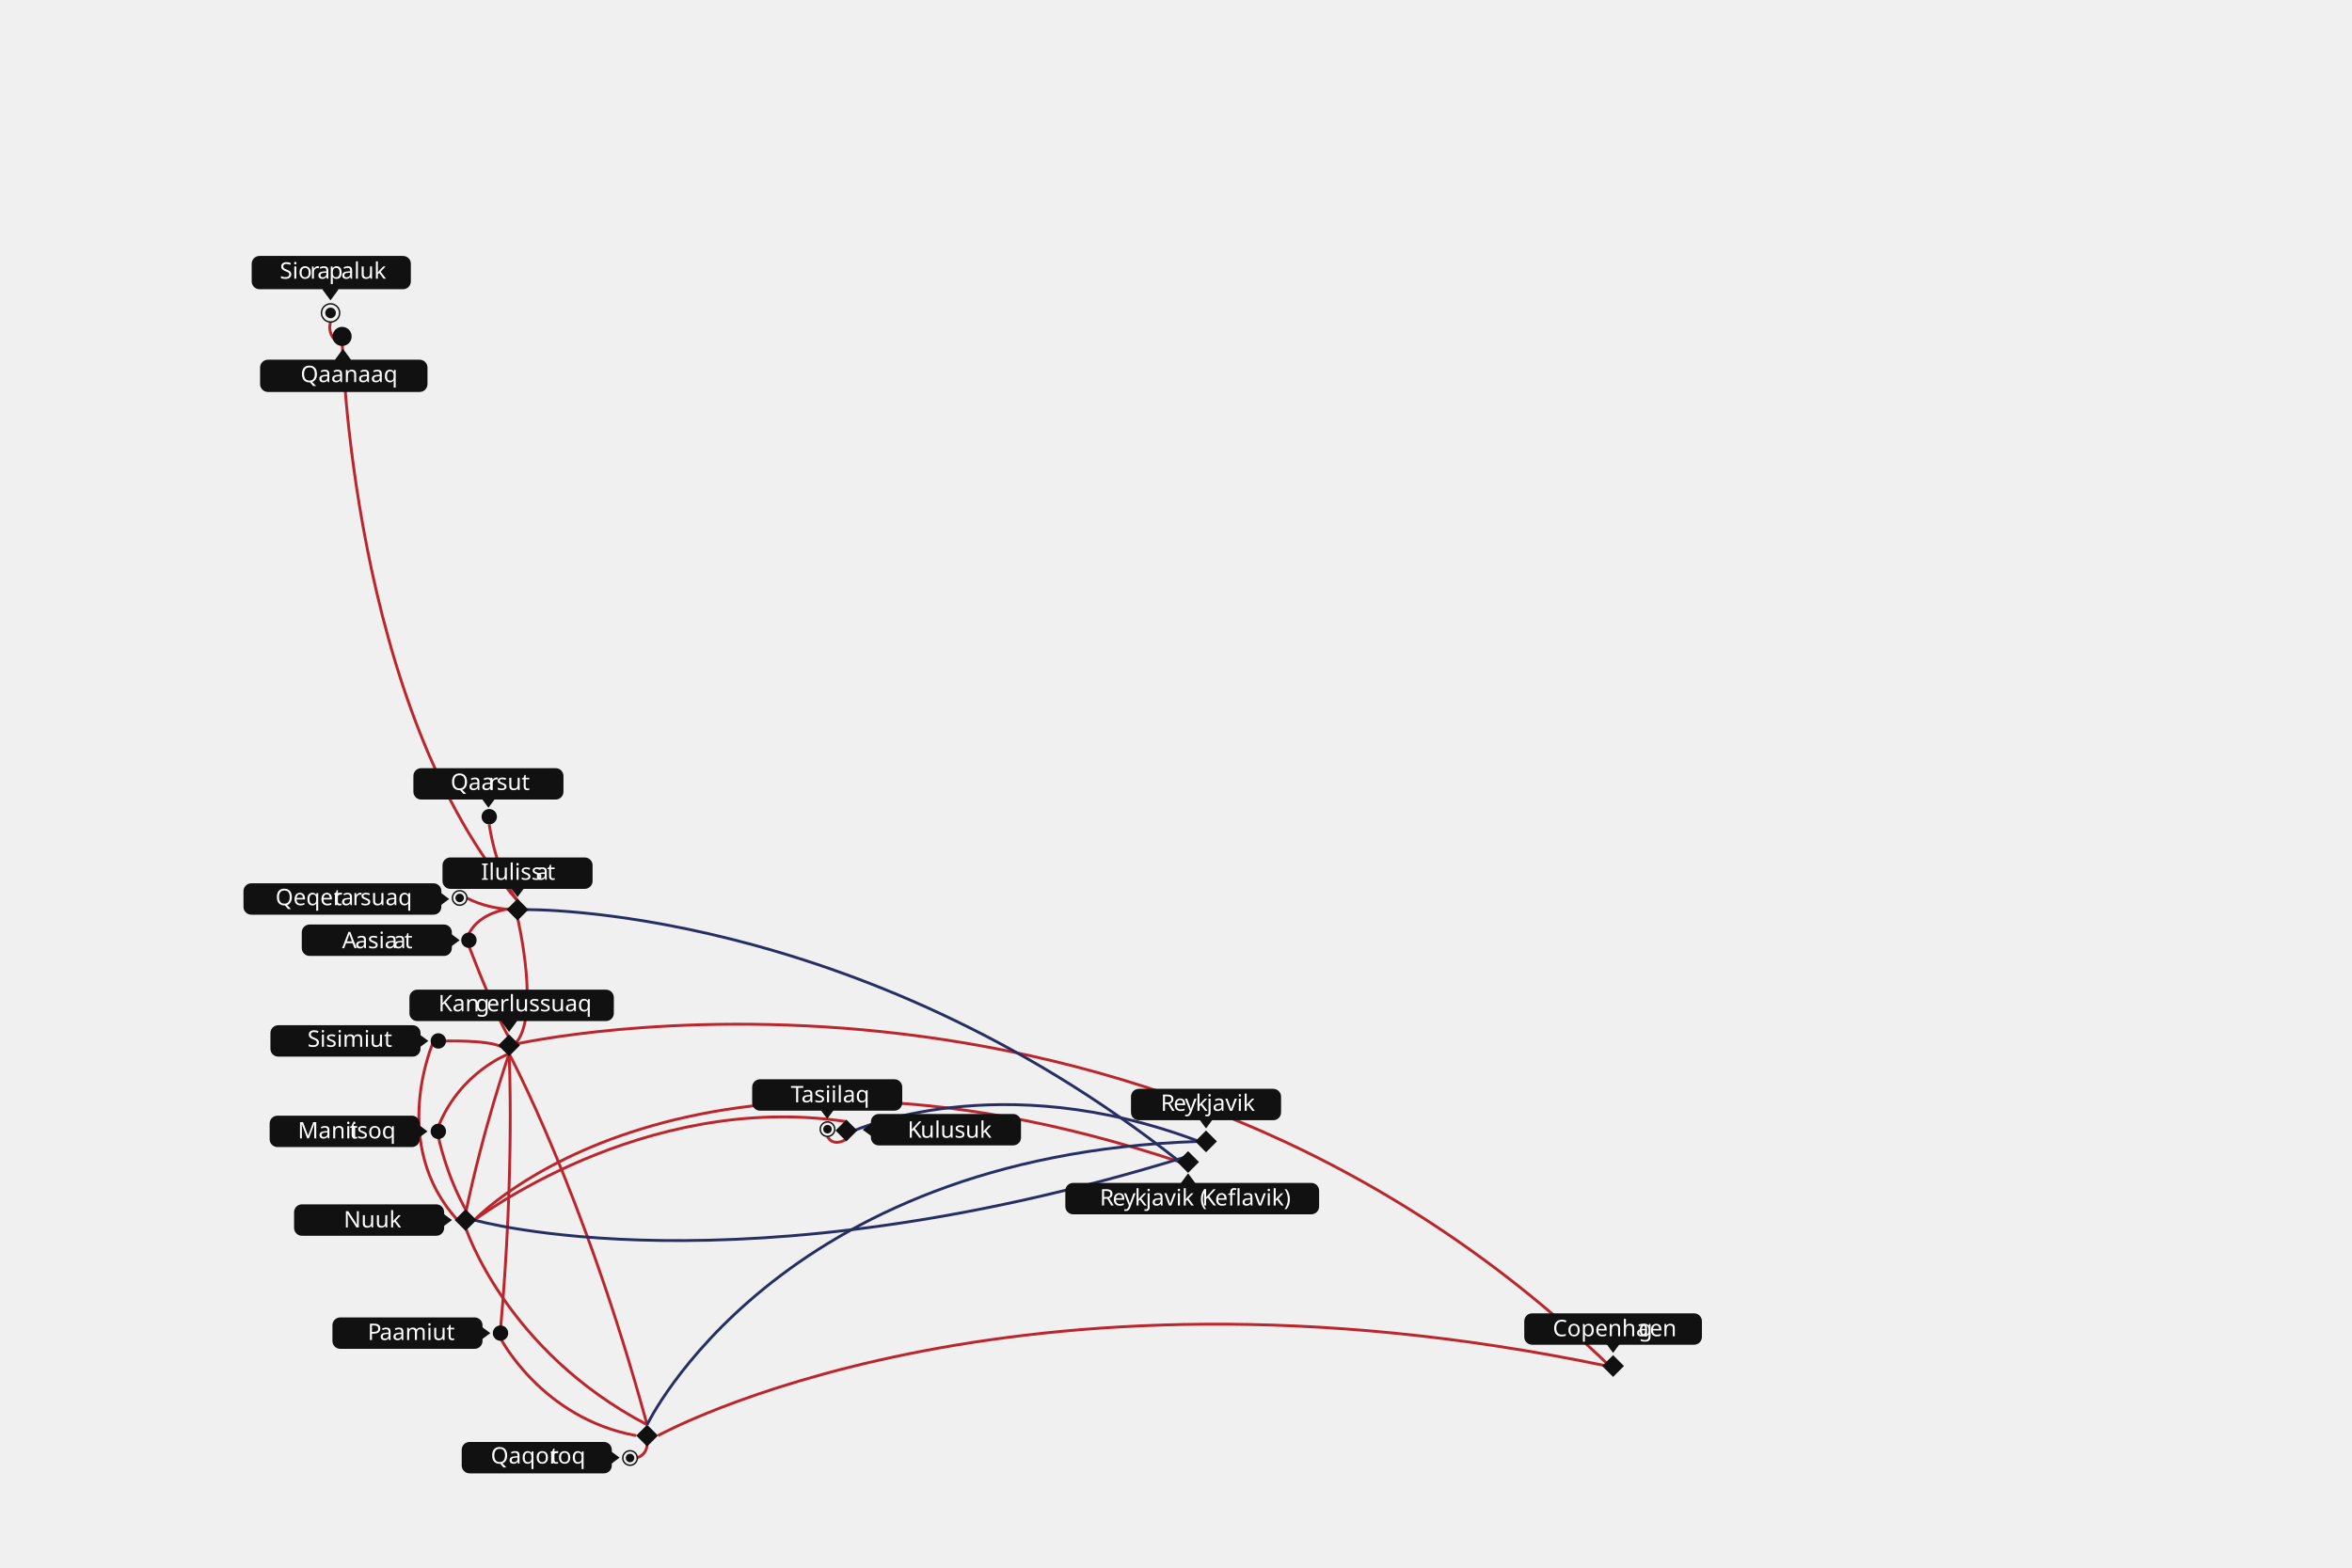
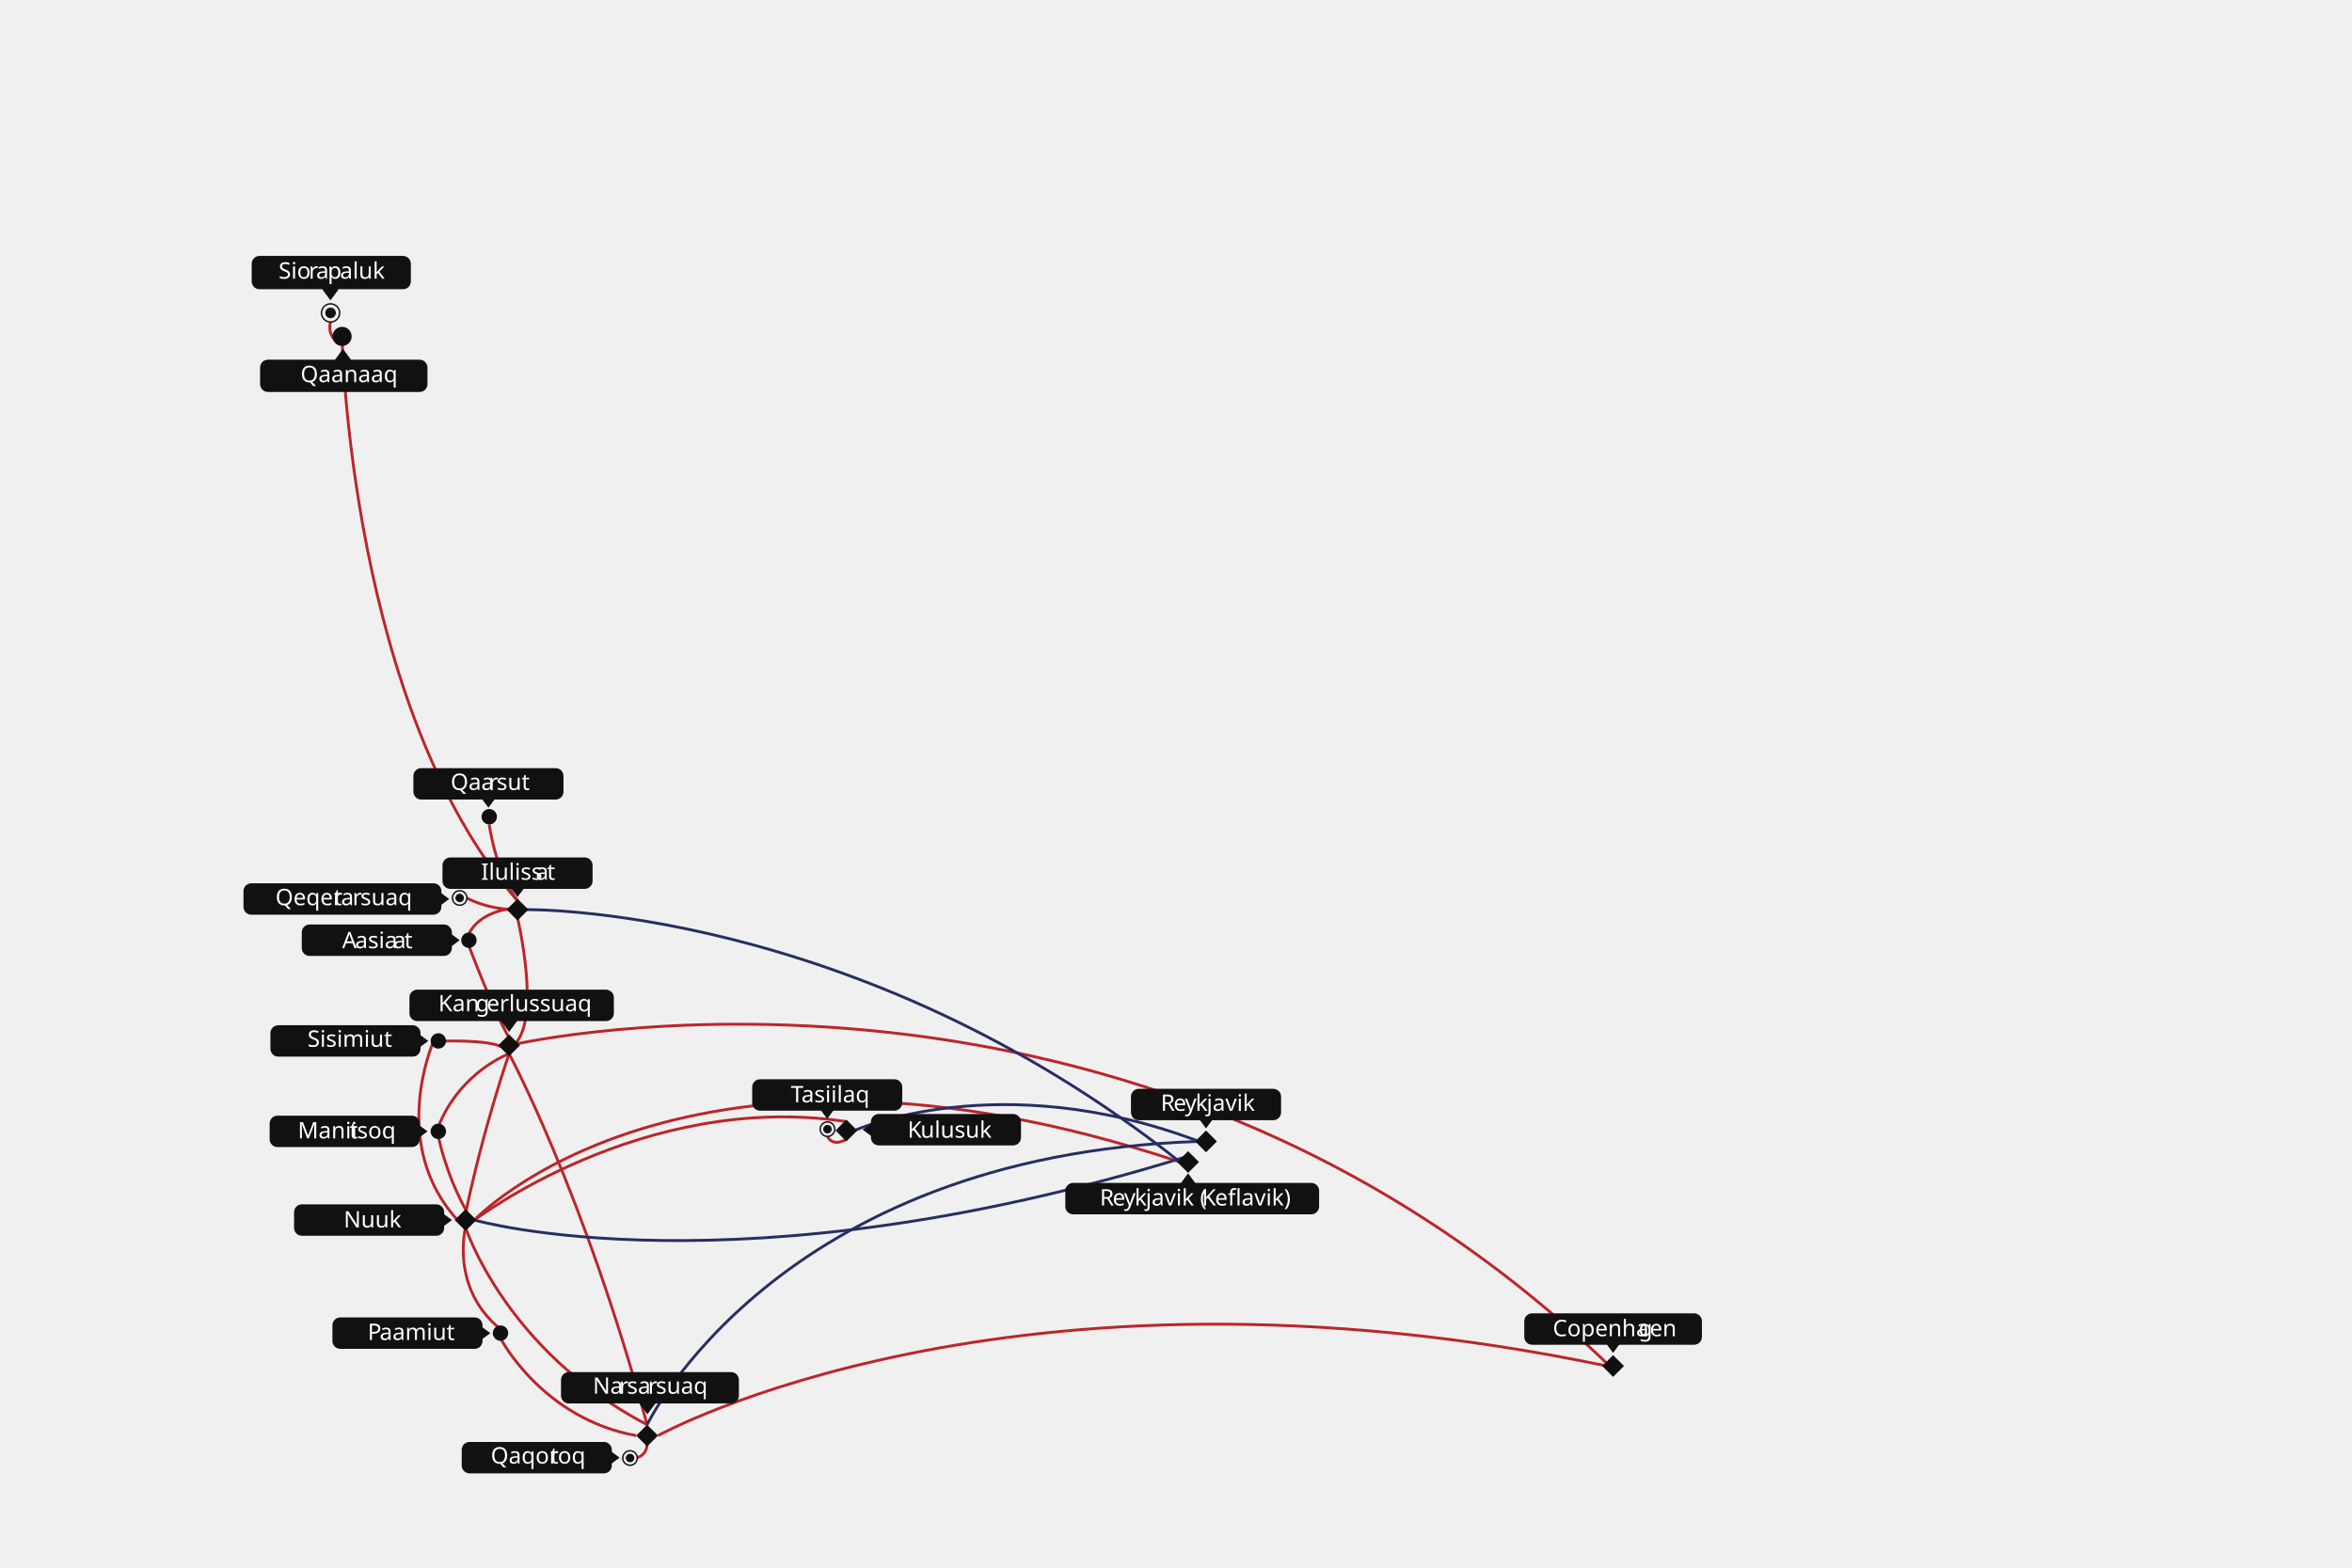
<svg xmlns="http://www.w3.org/2000/svg" id="Layer_1" data-name="Layer 1" viewBox="0 0 3300 2200">
  <g id="routes">
-     <path id="copenhagen-narsarsuaq" d="M923.2,2014.67s491.22-272.8,1330.5-97.87" fill="none" stroke="#bc252b" stroke-miterlimit="10" stroke-width="4" />
-     <path id="copenhagen-kangerlussuaq" d="M722.17,1465.49s866.28-197.16,1536,451.31" fill="none" stroke="#bc252b" stroke-miterlimit="10" stroke-width="4" />
-     <path id="aasiaat-ilulissat" d="M715,1275.27s-42,4.39-57,35" fill="none" stroke="#bc252b" stroke-miterlimit="10" stroke-width="4" />
-     <path id="ilulissat-kangerlussuaq" d="M726.13,1288s33.24,140.27-4,177.54" fill="none" stroke="#bc252b" stroke-miterlimit="10" stroke-width="4" />
-     <path id="aasiaat-kangerlussuaq" d="M657.91,1327.41s35.08,93.19,56.36,128.74" fill="none" stroke="#bc252b" stroke-miterlimit="10" stroke-width="4" />
-     <path id="sisimiut-kangerlussuaq" d="M622.26,1461s62.17-2.07,81.2,8" fill="none" stroke="#bc252b" stroke-miterlimit="10" stroke-width="4" />
-     <path id="maniitsoq-kangerlussuaq" d="M714.27,1478.76S645.93,1503.58,615,1581" fill="none" stroke="#bc252b" stroke-miterlimit="10" stroke-width="4" />
-     <path id="nuuk-kangerlussuaq" d="M714.27,1478.76S678,1583.28,653.21,1703.09" fill="none" stroke="#bc252b" stroke-miterlimit="10" stroke-width="4" />
-     <path id="narsarsuaq-kangerlussuaq" d="M714.27,1478.76s104,192.49,193.66,520.63" fill="none" stroke="#bc252b" stroke-miterlimit="10" stroke-width="4" />
-     <path id="nuuk-kulusuk" d="M663.16,1714s237.61-183.3,524.37-140" fill="none" stroke="#bc252b" stroke-miterlimit="10" stroke-width="4" />
-     <path id="kulusuk-tasiilaq" d="M1161,1594.82s5.94,15.19,25.73,4.44" fill="none" stroke="#bc252b" stroke-miterlimit="10" stroke-width="4" />
-     <path id="nuuk-maniitsoq" d="M615,1594.77s10.43,53.71,40,105.66" fill="none" stroke="#bc252b" stroke-miterlimit="10" stroke-width="4" />
-     <path id="nuuk-narsarsuaq" d="M653.21,1722.54s55.5,172.58,254.72,276.85" fill="none" stroke="#bc252b" stroke-miterlimit="10" stroke-width="4" />
-     <path id="narsarsuaq-qaqortoq" d="M894.15,2045.57a19.56,19.56,0,0,0,13.78-19.37" fill="none" stroke="#bc252b" stroke-miterlimit="10" stroke-width="4" />
-     <path id="keflavik-nuuk" d="M665.58,1712.16s293.46-313.55,990.11-81.43" fill="none" stroke="#bc252b" stroke-miterlimit="10" stroke-width="4" />
-     <path id="reykjavik-kulusuk" d="M1198.92,1586.52s202.48-91.27,483.32,15.28" fill="none" stroke="#272e64" stroke-miterlimit="10" stroke-width="4" />
-     <path id="sisimiut-nuuk" d="M607.63,1463.07S544.94,1605.89,642,1712.16" fill="none" stroke="#bc252b" stroke-miterlimit="10" stroke-width="4" />
-     <path id="ilulissat-qaarsut" d="M686.43,1156.92s8.38,65.91,40.17,107.85" fill="none" stroke="#bc252b" stroke-miterlimit="10" stroke-width="4" />
-     <path id="ilulissat-qeqertarsuaq" d="M655.14,1260.13s22.25,13.77,62.48,16.4" fill="none" stroke="#bc252b" stroke-miterlimit="10" stroke-width="4" />
-     <path id="siorapaluk-qaanaaq" d="M471.37,478.46a25.19,25.19,0,0,1-7.57-26.57" fill="none" stroke="#bc252b" stroke-miterlimit="10" stroke-width="4" />
-     <path id="nuuk-paamiut" d="M714.27,1477.38s8.16,161.11-12,387.93" fill="none" stroke="#bc252b" stroke-miterlimit="10" stroke-width="4" />
-     <path id="narsarsuaq-paamiut" d="M702.79,1879S761,1990.82,892.65,2014.67" fill="none" stroke="#bc252b" stroke-miterlimit="10" stroke-width="4" />
-     <path id="keflavik-nuuk-2" data-name="keflavik-nuuk" d="M737.12,1276.53s461.8-8.2,918.57,354.2" fill="none" stroke="#272e64" stroke-miterlimit="10" stroke-width="4" />
-     <path id="narsarsuaq-reykjavik" d="M907.93,1999.39s180.67-378.22,774.31-397.59" fill="none" stroke="#272e64" stroke-miterlimit="10" stroke-width="4" />
-     <path id="nuuk-keflavik" d="M665.58,1712.16S1033.65,1818,1662.15,1624" fill="none" stroke="#272e64" stroke-miterlimit="10" stroke-width="4" />
-     <path id="ilulissat-qaanaaq" d="M480,475.83s11.31,518.7,246.62,788.94" fill="none" stroke="#bc252b" stroke-miterlimit="10" stroke-width="4" />
+     <path class="route" id="copenhagen-narsarsuaq" d="M923.2,2014.67s491.22-272.8,1330.5-97.87" fill="none" stroke="#bc252b" stroke-miterlimit="10" stroke-width="4" />
+     <path class="route" id="copenhagen-kangerlussuaq" d="M722.17,1465.49s866.28-197.16,1536,451.31" fill="none" stroke="#bc252b" stroke-miterlimit="10" stroke-width="4" />
+     <path class="route" id="aasiaat-ilulissat" d="M715,1275.27s-42,4.39-57,35" fill="none" stroke="#bc252b" stroke-miterlimit="10" stroke-width="4" />
+     <path class="route" id="ilulissat-kangerlussuaq" d="M726.13,1288s33.24,140.27-4,177.54" fill="none" stroke="#bc252b" stroke-miterlimit="10" stroke-width="4" />
+     <path class="route" id="aasiaat-kangerlussuaq" d="M657.91,1327.41s35.08,93.19,56.36,128.74" fill="none" stroke="#bc252b" stroke-miterlimit="10" stroke-width="4" />
+     <path class="route" id="sisimiut-kangerlussuaq" d="M622.26,1461s62.17-2.07,81.2,8" fill="none" stroke="#bc252b" stroke-miterlimit="10" stroke-width="4" />
+     <path class="route" id="maniitsoq-kangerlussuaq" d="M714.27,1478.76S645.93,1503.58,615,1581" fill="none" stroke="#bc252b" stroke-miterlimit="10" stroke-width="4" />
+     <path class="route" id="nuuk-kangerlussuaq" d="M714.27,1478.76S678,1583.28,653.21,1703.09" fill="none" stroke="#bc252b" stroke-miterlimit="10" stroke-width="4" />
+     <path class="route" id="narsarsuaq-kangerlussuaq" d="M714.27,1478.76s104,192.49,193.66,520.63" fill="none" stroke="#bc252b" stroke-miterlimit="10" stroke-width="4" />
+     <path class="route" id="nuuk-kulusuk" d="M663.16,1714s237.61-183.3,524.37-140" fill="none" stroke="#bc252b" stroke-miterlimit="10" stroke-width="4" />
+     <path class="route" id="kulusuk-tasiilaq" d="M1161,1594.82s5.94,15.19,25.73,4.44" fill="none" stroke="#bc252b" stroke-miterlimit="10" stroke-width="4" />
+     <path class="route" id="nuuk-maniitsoq" d="M615,1594.77s10.43,53.71,40,105.66" fill="none" stroke="#bc252b" stroke-miterlimit="10" stroke-width="4" />
+     <path class="route" id="nuuk-narsarsuaq" d="M653.21,1722.54s55.5,172.58,254.72,276.85" fill="none" stroke="#bc252b" stroke-miterlimit="10" stroke-width="4" />
+     <path class="route" id="narsarsuaq-qaqortoq" d="M894.15,2045.57a19.56,19.56,0,0,0,13.78-19.37" fill="none" stroke="#bc252b" stroke-miterlimit="10" stroke-width="4" />
+     <path class="route" id="keflavik-nuuk" d="M665.58,1712.16s293.46-313.55,990.11-81.43" fill="none" stroke="#bc252b" stroke-miterlimit="10" stroke-width="4" />
+     <path class="route" id="reykjavik-kulusuk" d="M1198.92,1586.52s202.48-91.27,483.32,15.28" fill="none" stroke="#272e64" stroke-miterlimit="10" stroke-width="4" />
+     <path class="route" id="sisimiut-nuuk" d="M607.63,1463.07S544.94,1605.89,642,1712.16" fill="none" stroke="#bc252b" stroke-miterlimit="10" stroke-width="4" />
+     <path class="route" id="ilulissat-qaarsut" d="M686.43,1156.92s8.38,65.91,40.17,107.85" fill="none" stroke="#bc252b" stroke-miterlimit="10" stroke-width="4" />
+     <path class="route" id="ilulissat-qeqertarsuaq" d="M655.14,1260.13s22.25,13.77,62.48,16.4" fill="none" stroke="#bc252b" stroke-miterlimit="10" stroke-width="4" />
+     <path class="route" id="siorapaluk-qaanaaq" d="M471.37,478.46a25.19,25.19,0,0,1-7.57-26.57" fill="none" stroke="#bc252b" stroke-miterlimit="10" stroke-width="4" />
+     <path class="route" id="nuuk-paamiut" d="M653.21,1722.54s-22.21,84.92,49,142.77" fill="none" stroke="#bc252b" stroke-miterlimit="10" stroke-width="4" />
+     <path class="route" id="narsarsuaq-paamiut" d="M702.79,1879S761,1990.82,892.65,2014.67" fill="none" stroke="#bc252b" stroke-miterlimit="10" stroke-width="4" />
+     <path class="route" id="keflavik-nuuk-2" data-name="keflavik-nuuk" d="M737.12,1276.53s461.8-8.2,918.57,354.2" fill="none" stroke="#272e64" stroke-miterlimit="10" stroke-width="4" />
+     <path class="route" id="narsarsuaq-reykjavik" d="M907.93,1999.39s180.67-378.22,774.31-397.59" fill="none" stroke="#272e64" stroke-miterlimit="10" stroke-width="4" />
+     <path class="route" id="nuuk-keflavik" d="M665.58,1712.16S1033.65,1818,1662.15,1624" fill="none" stroke="#272e64" stroke-miterlimit="10" stroke-width="4" />
+     <path class="route" id="ilulissat-qaanaaq" d="M480,475.83s11.31,518.7,246.62,788.94" fill="none" stroke="#bc252b" stroke-miterlimit="10" stroke-width="4" />
  </g>
-   <g id="airports">
-     <g id="kulusuk">
-       <rect id="kulusukPin" x="1176.73" y="1575.72" width="21.6" height="21.6" transform="translate(1469.66 -375.03) rotate(45)" fill="#101011" />
-       <g id="kulusukLabel">
-         <polygon points="1225.57 1596.59 1210.34 1585.36 1225.57 1574.12 1240.81 1585.36 1225.57 1596.59" fill="#111112" />
-         <rect x="1221.94" y="1563.32" width="210.58" height="44.07" rx="11.01" fill="#111112" />
-         <text transform="translate(1273.37 1596.59)" font-size="32" fill="#fff" font-family="SourceSansPro-Regular, Source Sans Pro">
-           <tspan letter-spacing="-0.01em">K</tspan>
-           <tspan x="18.08" y="0">ulusuk</tspan>
-         </text>
-       </g>
-     </g>
-     <g id="sisimiut">
-       <rect id="sisimiutPin" x="604.21" y="1449.98" width="21.6" height="21.6" rx="10.8" transform="translate(1213.06 -7.03) rotate(45)" fill="#101011" />
-       <g id="sisimiutLabel">
-         <polygon points="585.75 1472.02 570.51 1460.78 585.75 1449.55 600.98 1460.78 585.75 1472.02" fill="#111112" />
-         <rect x="379.43" y="1438.75" width="210.58" height="44.07" rx="11.01" fill="#111112" />
-         <text transform="translate(431.37 1468.98)" font-size="32" fill="#fff" font-family="SourceSansPro-Regular, Source Sans Pro">Sisimiut</text>
-       </g>
-     </g>
-     <g id="ilulissat">
-       <g id="ilulissatLabel">
-         <polygon points="737.37 1243.64 726.13 1258.88 714.9 1243.64 726.13 1228.41 737.37 1243.64" fill="#111112" />
-         <rect x="620.84" y="1203.31" width="210.58" height="44.07" rx="11.01" fill="#111112" />
-         <text transform="translate(674.94 1234.61)" font-size="32" fill="#fff" font-family="SourceSansPro-Regular, Source Sans Pro">Iluliss<tspan x="76.83" y="0" letter-spacing="-0.01em">a</tspan>
-           <tspan x="92.51" y="0">t</tspan>
-         </text>
-       </g>
-       <rect id="ilulissatPin" x="715.33" y="1265.72" width="21.6" height="21.6" transform="translate(1115.32 -139.57) rotate(45)" fill="#101011" />
-     </g>
-     <g id="keflavik">
-       <g id="keflavikLabel">
-         <polygon points="1655.73 1661.82 1666.96 1646.58 1678.2 1661.82 1666.96 1677.05 1655.73 1661.82" fill="#111112" />
-         <rect x="1494.71" y="1660.02" width="356.1" height="44.07" rx="11.01" fill="#111112" />
-         <text transform="translate(1543.1 1691.74)" font-size="32" fill="#fff" font-family="SourceSansPro-Regular, Source Sans Pro">
-           <tspan letter-spacing="-0.01em">R</tspan>
-           <tspan x="17.89" y="0" letter-spacing="0em">e</tspan>
-           <tspan x="33.92" y="0">y</tspan>
-           <tspan x="48.86" y="0" letter-spacing="-0.01em">k</tspan>
-           <tspan x="64.38" y="0">javik (</tspan>
-           <tspan x="143.17" y="0" letter-spacing="-0.01em">K</tspan>
-           <tspan x="161.47" y="0">eflavik)</tspan>
-         </text>
-       </g>
-       <rect id="keflavikPin" x="1656.16" y="1619.93" width="21.6" height="21.6" transform="translate(1641.34 -701.09) rotate(45)" fill="#101011" />
-     </g>
-     <g id="copenhagen">
-       <g id="copenhagenLabel">
-         <polygon points="2274.5 1883.39 2263.27 1898.62 2252.03 1883.39 2263.27 1868.15 2274.5 1883.39" fill="#111112" />
-         <rect x="2138.63" y="1843.05" width="249.27" height="44.07" rx="11.01" fill="#111112" />
-         <text transform="translate(2178.6 1875.16)" font-size="32" fill="#fff" font-family="SourceSansPro-Regular, Source Sans Pro">Copenha<tspan x="120.29" y="0" letter-spacing="-0.01em">g</tspan>
-           <tspan x="135.97" y="0">en</tspan>
-         </text>
-       </g>
-       <rect id="copenhagenPin" x="2252.47" y="1906.19" width="21.6" height="21.6" transform="translate(2018.41 -1038.9) rotate(45)" fill="#101011" />
-     </g>
-     <g id="reykjavik">
-       <g id="reykjavikLabel">
-         <polygon points="1703.36 1568.33 1692.13 1583.56 1680.89 1568.33 1692.13 1553.09 1703.36 1568.33" fill="#111112" />
-         <rect x="1586.83" y="1527.99" width="210.58" height="44.07" rx="11.01" fill="#111112" />
-         <text transform="translate(1628.59 1558.91)" font-size="32" fill="#fff" font-family="SourceSansPro-Regular, Source Sans Pro">
-           <tspan letter-spacing="-0.01em">R</tspan>
-           <tspan x="17.89" y="0" letter-spacing="0em">e</tspan>
-           <tspan x="33.92" y="0">y</tspan>
-           <tspan x="48.86" y="0" letter-spacing="-0.01em">k</tspan>
-           <tspan x="64.38" y="0">javik</tspan>
-         </text>
-       </g>
-       <rect id="reykjavikPin" x="1681.32" y="1590.99" width="21.6" height="21.6" transform="translate(1628.25 -727.36) rotate(45)" fill="#101011" />
-     </g>
-     <g id="tasiilaq">
-       <g id="tasiilaqLabel">
-         <polygon points="1171.86 1554.92 1160.63 1570.16 1149.4 1554.92 1160.63 1539.69 1171.86 1554.92" fill="#111112" />
-         <rect x="1055.34" y="1514.59" width="210.58" height="44.07" rx="11.01" fill="#111112" />
-         <text transform="translate(1109.56 1546.94)" font-size="32" fill="#fff" font-family="SourceSansPro-Regular, Source Sans Pro">
-           <tspan letter-spacing="-0.07em">T</tspan>
-           <tspan x="14.82" y="0">asiilaq</tspan>
-         </text>
-       </g>
-       <g id="tasiilaqPin">
-         <circle cx="1161.02" cy="1584.63" r="5.94" fill="#101011" />
-         <circle cx="1161.02" cy="1584.63" r="10.19" fill="none" stroke="#101011" stroke-miterlimit="10" stroke-width="2" />
-       </g>
-     </g>
-     <g id="qeqertarsuaq">
-       <g id="qeqertarsuaqLabel">
-         <polygon points="615 1272.83 599.76 1261.59 615 1250.36 630.23 1261.59 615 1272.83" fill="#111112" />
-         <rect x="341.61" y="1239.56" width="277.66" height="44.07" rx="11.01" fill="#111112" />
-         <text transform="translate(386.47 1270.32)" font-size="32" fill="#fff" font-family="SourceSansPro-Regular, Source Sans Pro">Qeqer<tspan x="81.85" y="0" letter-spacing="-0.02em">t</tspan>
-           <tspan x="92" y="0">a</tspan>
-           <tspan x="108.13" y="0" letter-spacing="0em">r</tspan>
-           <tspan x="119.1" y="0">suaq</tspan>
-         </text>
-       </g>
-       <g id="qeqertarsuaqPin">
-         <circle cx="644.95" cy="1260.13" r="5.94" fill="#101011" />
-         <circle cx="644.95" cy="1260.13" r="10.19" fill="none" stroke="#101011" stroke-miterlimit="10" stroke-width="2" />
-       </g>
-     </g>
-     <g id="qaqortoq">
-       <g id="qaqortoqPin">
-         <circle cx="883.96" cy="2046.07" r="5.94" fill="#101011" />
-         <circle cx="883.96" cy="2046.07" r="10.19" fill="none" stroke="#101011" stroke-miterlimit="10" stroke-width="2" />
-       </g>
-       <g id="qaqortoqLabel">
-         <polygon points="854.12 2056.8 838.88 2045.57 854.12 2034.34 869.35 2045.57 854.12 2056.8" fill="#111112" />
-         <rect x="647.8" y="2023.54" width="210.58" height="44.07" rx="11.01" fill="#111112" />
-         <text transform="translate(688.57 2053.88)" font-size="32" fill="#fff" font-family="SourceSansPro-Regular, Source Sans Pro">Qaqor<tspan x="83.58" y="0" letter-spacing="-0.01em">t</tspan>
-           <tspan x="93.95" y="0">oq</tspan>
-         </text>
-       </g>
-     </g>
-     <g id="nuuk">
-       <rect id="nuukPin" x="642.41" y="1701.35" width="21.6" height="21.6" transform="translate(1402 39.59) rotate(45)" fill="#101011" />
-       <g id="nuukLabel">
-         <polygon points="618.91 1723.39 603.67 1712.16 618.91 1700.92 634.14 1712.16 618.91 1723.39" fill="#111112" />
-         <rect x="412.6" y="1690.12" width="210.58" height="44.07" rx="11.01" fill="#111112" />
-         <text transform="translate(482.21 1722.54)" font-size="32" fill="#fff" font-family="SourceSansPro-Regular, Source Sans Pro">Nuuk</text>
-       </g>
-     </g>
-     <g id="maniitsoq">
-       <rect id="maniitsoqPin" x="604.21" y="1576.9" width="21.6" height="21.6" rx="10.8" transform="translate(1302.81 30.14) rotate(45)" fill="#101011" />
-       <g id="maniitsoqLabel">
-         <polygon points="584.64 1598.93 569.4 1587.7 584.64 1576.47 599.87 1587.7 584.64 1598.93" fill="#111112" />
-         <rect x="378.33" y="1565.66" width="210.58" height="44.07" rx="11.01" fill="#111112" />
-         <text transform="translate(417.8 1597.58)" font-size="32" fill="#fff" font-family="SourceSansPro-Regular, Source Sans Pro">Manii<tspan x="72.64" y="0" letter-spacing="-0.01em">t</tspan>
-           <tspan x="83.13" y="0">soq</tspan>
-         </text>
-       </g>
-     </g>
-     <g id="paamiut">
-       <g id="paamiutLabel">
-         <polygon points="672.72 1882.06 657.48 1870.82 672.72 1859.59 687.95 1870.82 672.72 1882.06" fill="#111112" />
-         <rect x="466.41" y="1848.79" width="210.58" height="44.07" rx="11.01" fill="#111112" />
-         <text transform="translate(515.89 1880.45)" font-size="32" fill="#fff" font-family="SourceSansPro-Regular, Source Sans Pro">
-           <tspan letter-spacing="-0.04em">P</tspan>
-           <tspan x="16.74" y="0">aamiut</tspan>
-         </text>
-       </g>
-       <rect id="paamiutPin" x="691.45" y="1860.02" width="21.6" height="21.6" rx="10.8" transform="translate(1528.56 51.38) rotate(45)" fill="#101011" />
-     </g>
-     <g id="siorapaluk">
-       <g id="siorapalukLabel">
-         <polygon points="474.9 406.32 463.67 421.55 452.44 406.32 463.67 391.08 474.9 406.32" fill="#111112" />
-         <rect x="353.14" y="359.16" width="223.32" height="46.73" rx="11.01" fill="#111112" />
-         <text transform="translate(392.63 391.08)" font-size="32" fill="#fff" font-family="SourceSansPro-Regular, Source Sans Pro">Sio<tspan x="42.3" y="0" letter-spacing="-0.02em">r</tspan>
-           <tspan x="52.64" y="0">a</tspan>
-           <tspan x="68.77" y="0" letter-spacing="-0.01em">p</tspan>
-           <tspan x="86.08" y="0">aluk</tspan>
-         </text>
-       </g>
-       <g id="siorapalukPin">
-         <circle cx="463.8" cy="439.14" r="7.44" fill="#101011" />
-         <circle cx="463.8" cy="439.14" r="12.76" fill="none" stroke="#101011" stroke-miterlimit="10" stroke-width="2" />
-       </g>
-     </g>
-     <g id="qaanaaq">
-       <rect id="qaanaaqPin" x="466.56" y="458.7" width="26.85" height="26.85" rx="13.42" transform="translate(474.42 -201.12) rotate(45)" fill="#101011" />
-       <g id="qaanaaqLabel">
-         <polygon points="492.46 504.79 481.23 520.02 469.99 504.79 481.23 489.55 492.46 504.79" fill="#111112" />
-         <rect x="364.92" y="504.79" width="234.86" height="45.27" rx="11.01" fill="#111112" />
-         <text transform="translate(421.65 536.26)" font-size="32" fill="#fff" font-family="SourceSansPro-Regular, Source Sans Pro">Qaanaaq</text>
-       </g>
-     </g>
-     <g id="kangerlussuaq">
-       <rect id="kangerlussuaqPin" x="703.47" y="1456.16" width="21.6" height="21.6" transform="translate(1246.5 -75.4) rotate(45)" fill="#101011" />
-       <g id="kangerlussuaqLabel">
-         <polygon points="725.5 1432.91 714.27 1448.14 703.03 1432.91 714.27 1417.67 725.5 1432.91" fill="#111112" />
-         <rect x="574.47" y="1388.84" width="286.79" height="44.07" rx="11.01" fill="#111112" />
-         <text transform="translate(615.02 1419.25)" font-size="32" fill="#fff" font-family="SourceSansPro-Regular, Source Sans Pro">Kan<tspan x="52.16" y="0" letter-spacing="-0.01em">g</tspan>
-           <tspan x="67.84" y="0">erlussuaq</tspan>
-         </text>
-       </g>
-     </g>
-     <rect id="narsarsuaq" x="897.12" y="2003.86" width="21.6" height="21.6" transform="translate(1690.51 -51.92) rotate(45)" fill="#101011" />
-     <g id="aasiaat">
-       <g id="aasiaatLabel">
-         <polygon points="629.72 1330.69 614.48 1319.45 629.72 1308.22 644.95 1319.45 629.72 1330.69" fill="#111112" />
-         <rect x="423.4" y="1297.42" width="210.58" height="44.07" rx="11.01" fill="#111112" />
-         <text transform="translate(479.98 1330.69)" font-size="32" fill="#fff" font-family="SourceSansPro-Regular, Source Sans Pro">
-           <tspan letter-spacing="0.02em">A</tspan>
-           <tspan x="18.14" y="0">asia</tspan>
-           <tspan x="71.68" y="0" letter-spacing="-0.01em">a</tspan>
-           <tspan x="87.36" y="0">t</tspan>
-         </text>
-       </g>
-       <rect id="aasiaatPin" x="647.11" y="1308.65" width="21.6" height="21.6" rx="10.8" transform="translate(1125.69 -78.75) rotate(45)" fill="#101011" />
-     </g>
-     <g id="qaarsut">
-       <g id="qaarsutLabel">
-         <polygon points="696.54 1118.3 685.3 1133.53 674.07 1118.3 685.3 1103.06 696.54 1118.3" fill="#111112" />
-         <rect x="580.01" y="1077.97" width="210.58" height="44.07" rx="11.01" fill="#111112" />
-         <text transform="translate(632.25 1108.59)" font-size="32" fill="#fff" font-family="SourceSansPro-Regular, Source Sans Pro">Qaa<tspan x="53.5" y="0" letter-spacing="0em">r</tspan>
-           <tspan x="64.48" y="0">sut</tspan>
-         </text>
-       </g>
-       <rect id="qaarsutPin" x="675.63" y="1135.32" width="21.6" height="21.6" rx="10.8" transform="translate(1011.48 -149.69) rotate(45)" fill="#101011" />
+   <g id="pins">
+     <rect class="pin" id="kulusukPin" x="1176.73" y="1575.72" width="21.6" height="21.6" transform="translate(1469.66 -375.03) rotate(45)" fill="#101011" />
+     <rect class="pin" id="sisimiutPin" x="604.21" y="1449.98" width="21.6" height="21.6" rx="10.8" transform="translate(1213.06 -7.03) rotate(45)" fill="#101011" />
+     <rect class="pin" id="ilulissatPin" x="715.33" y="1265.72" width="21.6" height="21.6" transform="translate(1115.32 -139.57) rotate(45)" fill="#101011" />
+     <rect class="pin" id="keflavikPin" x="1656.16" y="1619.93" width="21.6" height="21.6" transform="translate(1641.34 -701.09) rotate(45)" fill="#101011" />
+     <rect class="pin" id="copenhagenPin" x="2252.47" y="1906.19" width="21.6" height="21.6" transform="translate(2018.41 -1038.9) rotate(45)" fill="#101011" />
+     <rect class="pin" id="reykjavikPin" x="1681.32" y="1590.99" width="21.6" height="21.6" transform="translate(1628.25 -727.36) rotate(45)" fill="#101011" />
+     <rect class="pin" id="nuukPin" x="642.41" y="1701.35" width="21.6" height="21.6" transform="translate(1402 39.59) rotate(45)" fill="#101011" />
+     <rect class="pin" id="maniitsoqPin" x="604.21" y="1576.9" width="21.6" height="21.6" rx="10.8" transform="translate(1302.81 30.14) rotate(45)" fill="#101011" />
+     <rect class="pin" id="paamiutPin" x="691.45" y="1860.02" width="21.6" height="21.6" rx="10.8" transform="translate(1528.56 51.38) rotate(45)" fill="#101011" />
+     <rect class="pin" id="qaanaaqPin" x="466.56" y="458.7" width="26.85" height="26.85" rx="13.42" transform="translate(474.42 -201.12) rotate(45)" fill="#101011" />
+     <rect class="pin" id="kangerlussuaqPin" x="703.47" y="1456.16" width="21.6" height="21.6" transform="translate(1246.5 -75.4) rotate(45)" fill="#101011" />
+     <rect class="pin" id="narsarsuaqPin" x="897.12" y="2003.86" width="21.6" height="21.6" transform="translate(1690.51 -51.92) rotate(45)" fill="#101011" />
+     <rect class="pin" id="aasiaatPin" x="647.11" y="1308.65" width="21.6" height="21.6" rx="10.8" transform="translate(1125.69 -78.75) rotate(45)" fill="#101011" />
+     <rect class="pin" id="qaarsutPin" x="675.63" y="1135.32" width="21.6" height="21.6" rx="10.8" transform="translate(1011.48 -149.69) rotate(45)" fill="#101011" />
+     <g class="pin" id="tasiilaqPin">
+       <circle cx="1161.02" cy="1584.63" r="5.94" fill="#101011" />
+       <circle cx="1161.02" cy="1584.63" r="10.19" fill="none" stroke="#101011" stroke-miterlimit="10" stroke-width="2" />
+     </g>
+     <g class="pin" id="siorapalukPin">
+       <circle cx="463.8" cy="439.14" r="7.44" fill="#101011" />
+       <circle cx="463.8" cy="439.14" r="12.76" fill="none" stroke="#101011" stroke-miterlimit="10" stroke-width="2" />
+     </g>
+     <g class="pin" id="qeqertarsuaqPin">
+       <circle cx="644.95" cy="1260.13" r="5.94" fill="#101011" />
+       <circle cx="644.95" cy="1260.13" r="10.19" fill="none" stroke="#101011" stroke-miterlimit="10" stroke-width="2" />
+     </g>
+     <g class="pin" id="qaqortoqPin">
+       <circle cx="883.96" cy="2046.07" r="5.94" fill="#101011" />
+       <circle cx="883.96" cy="2046.07" r="10.19" fill="none" stroke="#101011" stroke-miterlimit="10" stroke-width="2" />
+     </g>
+   </g>
+   <g id="labels">
+     <g class="label" id="qaarsutLabel">
+       <polygon points="696.54 1118.3 685.3 1133.53 674.07 1118.3 685.3 1103.06 696.54 1118.3" fill="#111112" />
+       <rect x="580.01" y="1077.97" width="210.58" height="44.07" rx="11.01" fill="#111112" />
+       <text transform="translate(632.25 1108.59)" font-size="32" fill="#fff" font-family="SourceSansPro-Regular, Source Sans Pro">Qaa<tspan x="53.5" y="0" letter-spacing="0em">r</tspan>
+         <tspan x="64.48" y="0">sut</tspan>
+       </text>
+     </g>
+     <g class="label" id="aasiaatLabel">
+       <polygon points="629.72 1330.69 614.48 1319.45 629.72 1308.22 644.95 1319.45 629.72 1330.69" fill="#111112" />
+       <rect x="423.4" y="1297.42" width="210.58" height="44.07" rx="11.01" fill="#111112" />
+       <text transform="translate(479.98 1330.69)" font-size="32" fill="#fff" font-family="SourceSansPro-Regular, Source Sans Pro">
+         <tspan letter-spacing="0.02em">A</tspan>
+         <tspan x="18.14" y="0">asia</tspan>
+         <tspan x="71.68" y="0" letter-spacing="-0.01em">a</tspan>
+         <tspan x="87.36" y="0">t</tspan>
+       </text>
+     </g>
+     <g class="label" id="narsarsuaqLabel">
+       <polygon points="919.58 1969.56 908.34 1984.8 897.11 1969.56 908.34 1954.32 919.58 1969.56" fill="#111112" />
+       <rect x="787.13" y="1925.49" width="249.62" height="44.07" rx="11.01" fill="#111112" />
+       <text transform="translate(831.83 1955.9)" font-size="32" fill="#fff" font-family="SourceSansPro-Regular, Source Sans Pro">Na<tspan x="36.83" y="0" letter-spacing="0em">r</tspan>
+         <tspan x="47.81" y="0">sa</tspan>
+         <tspan x="77.34" y="0" letter-spacing="0em">r</tspan>
+         <tspan x="88.32" y="0">suaq</tspan>
+       </text>
+     </g>
+     <g class="label" id="kangerlussuaqLabel">
+       <polygon points="725.5 1432.91 714.27 1448.14 703.03 1432.91 714.27 1417.67 725.5 1432.91" fill="#111112" />
+       <rect x="574.47" y="1388.84" width="286.79" height="44.07" rx="11.01" fill="#111112" />
+       <text transform="translate(615.02 1419.25)" font-size="32" fill="#fff" font-family="SourceSansPro-Regular, Source Sans Pro">Kan<tspan x="52.16" y="0" letter-spacing="-0.01em">g</tspan>
+         <tspan x="67.84" y="0">erlussuaq</tspan>
+       </text>
+     </g>
+     <g class="label" id="qaanaaqLabel">
+       <polygon points="492.46 504.79 481.23 520.02 469.99 504.79 481.23 489.55 492.46 504.79" fill="#111112" />
+       <rect x="364.92" y="504.79" width="234.86" height="45.27" rx="11.01" fill="#111112" />
+       <text transform="translate(421.65 536.26)" font-size="32" fill="#fff" font-family="SourceSansPro-Regular, Source Sans Pro">Qaanaaq</text>
+     </g>
+     <g class="label" id="siorapalukLabel">
+       <polygon points="474.9 406.32 463.67 421.55 452.44 406.32 463.67 391.08 474.9 406.32" fill="#111112" />
+       <rect x="353.14" y="359.16" width="223.32" height="46.73" rx="11.01" fill="#111112" />
+       <text transform="translate(390.86 391.08)" font-size="32" fill="#fff" font-family="SourceSansPro-Regular, Source Sans Pro">Sio<tspan x="42.3" y="0" letter-spacing="-0.02em">r</tspan>
+         <tspan x="52.64" y="0">a</tspan>
+         <tspan x="68.77" y="0" letter-spacing="-0.01em">p</tspan>
+         <tspan x="86.08" y="0">aluk</tspan>
+       </text>
+     </g>
+     <g class="label" id="paamiutLabel">
+       <polygon points="672.72 1882.06 657.48 1870.82 672.72 1859.59 687.95 1870.82 672.72 1882.06" fill="#111112" />
+       <rect x="466.41" y="1848.79" width="210.58" height="44.07" rx="11.01" fill="#111112" />
+       <text transform="translate(515.89 1880.45)" font-size="32" fill="#fff" font-family="SourceSansPro-Regular, Source Sans Pro">
+         <tspan letter-spacing="-0.04em">P</tspan>
+         <tspan x="16.74" y="0">aamiut</tspan>
+       </text>
+     </g>
+     <g class="label" id="maniitsoqLabel">
+       <polygon points="584.64 1598.93 569.4 1587.7 584.64 1576.47 599.87 1587.7 584.64 1598.93" fill="#111112" />
+       <rect x="378.33" y="1565.66" width="210.58" height="44.07" rx="11.01" fill="#111112" />
+       <text transform="translate(417.8 1597.58)" font-size="32" fill="#fff" font-family="SourceSansPro-Regular, Source Sans Pro">Manii<tspan x="72.64" y="0" letter-spacing="-0.01em">t</tspan>
+         <tspan x="83.13" y="0">soq</tspan>
+       </text>
+     </g>
+     <g class="label" id="nuukLabel">
+       <polygon points="618.91 1723.39 603.67 1712.16 618.91 1700.92 634.14 1712.16 618.91 1723.39" fill="#111112" />
+       <rect x="412.6" y="1690.12" width="210.58" height="44.07" rx="11.01" fill="#111112" />
+       <text transform="translate(482.21 1722.54)" font-size="32" fill="#fff" font-family="SourceSansPro-Regular, Source Sans Pro">Nuuk</text>
+     </g>
+     <g class="label" id="qaqortoqLabel">
+       <polygon points="854.12 2056.8 838.88 2045.57 854.12 2034.34 869.35 2045.57 854.12 2056.8" fill="#111112" />
+       <rect x="647.8" y="2023.54" width="210.58" height="44.07" rx="11.01" fill="#111112" />
+       <text transform="translate(688.57 2053.88)" font-size="32" fill="#fff" font-family="SourceSansPro-Regular, Source Sans Pro">Qaqor<tspan x="83.58" y="0" letter-spacing="-0.01em">t</tspan>
+         <tspan x="93.95" y="0">oq</tspan>
+       </text>
+     </g>
+     <g class="label" id="qeqertarsuaqLabel">
+       <polygon points="615 1272.83 599.76 1261.59 615 1250.36 630.23 1261.59 615 1272.83" fill="#111112" />
+       <rect x="341.61" y="1239.56" width="277.66" height="44.07" rx="11.01" fill="#111112" />
+       <text transform="translate(386.47 1270.32)" font-size="32" fill="#fff" font-family="SourceSansPro-Regular, Source Sans Pro">Qeqer<tspan x="81.85" y="0" letter-spacing="-0.02em">t</tspan>
+         <tspan x="92" y="0">a</tspan>
+         <tspan x="108.13" y="0" letter-spacing="0em">r</tspan>
+         <tspan x="119.1" y="0">suaq</tspan>
+       </text>
+     </g>
+     <g class="label" id="tasiilaqLabel">
+       <polygon points="1171.86 1554.92 1160.63 1570.16 1149.4 1554.92 1160.63 1539.69 1171.86 1554.92" fill="#111112" />
+       <rect x="1055.34" y="1514.59" width="210.58" height="44.07" rx="11.01" fill="#111112" />
+       <text transform="translate(1109.56 1546.94)" font-size="32" fill="#fff" font-family="SourceSansPro-Regular, Source Sans Pro">
+         <tspan letter-spacing="-0.07em">T</tspan>
+         <tspan x="14.82" y="0">asiilaq</tspan>
+       </text>
+     </g>
+     <g class="label" id="reykjavikLabel">
+       <polygon points="1703.36 1568.33 1692.13 1583.56 1680.89 1568.33 1692.13 1553.09 1703.36 1568.33" fill="#111112" />
+       <rect x="1586.83" y="1527.99" width="210.58" height="44.07" rx="11.01" fill="#111112" />
+       <text transform="translate(1628.59 1558.91)" font-size="32" fill="#fff" font-family="SourceSansPro-Regular, Source Sans Pro">
+         <tspan letter-spacing="-0.01em">R</tspan>
+         <tspan x="17.89" y="0" letter-spacing="0em">e</tspan>
+         <tspan x="33.92" y="0">y</tspan>
+         <tspan x="48.86" y="0" letter-spacing="-0.01em">k</tspan>
+         <tspan x="64.38" y="0">javik</tspan>
+       </text>
+     </g>
+     <g class="label" id="copenhagenLabel">
+       <polygon points="2274.5 1883.39 2263.27 1898.62 2252.03 1883.39 2263.27 1868.15 2274.5 1883.39" fill="#111112" />
+       <rect x="2138.63" y="1843.05" width="249.27" height="44.07" rx="11.01" fill="#111112" />
+       <text transform="translate(2178.6 1875.16)" font-size="32" fill="#fff" font-family="SourceSansPro-Regular, Source Sans Pro">Copenha<tspan x="120.29" y="0" letter-spacing="-0.01em">g</tspan>
+         <tspan x="135.97" y="0">en</tspan>
+       </text>
+     </g>
+     <g class="label" id="keflavikLabel">
+       <polygon points="1655.73 1661.82 1666.96 1646.58 1678.2 1661.82 1666.96 1677.05 1655.73 1661.82" fill="#111112" />
+       <rect x="1494.71" y="1660.02" width="356.1" height="44.07" rx="11.01" fill="#111112" />
+       <text transform="translate(1543.1 1691.74)" font-size="32" fill="#fff" font-family="SourceSansPro-Regular, Source Sans Pro">
+         <tspan letter-spacing="-0.01em">R</tspan>
+         <tspan x="17.89" y="0" letter-spacing="0em">e</tspan>
+         <tspan x="33.92" y="0">y</tspan>
+         <tspan x="48.86" y="0" letter-spacing="-0.01em">k</tspan>
+         <tspan x="64.38" y="0">javik (</tspan>
+         <tspan x="143.17" y="0" letter-spacing="-0.01em">K</tspan>
+         <tspan x="161.47" y="0">eflavik)</tspan>
+       </text>
+     </g>
+     <g class="label" id="ilulissatLabel">
+       <polygon points="737.37 1243.64 726.13 1258.88 714.9 1243.64 726.13 1228.41 737.37 1243.64" fill="#111112" />
+       <rect x="620.84" y="1203.31" width="210.58" height="44.07" rx="11.01" fill="#111112" />
+       <text transform="translate(674.94 1234.61)" font-size="32" fill="#fff" font-family="SourceSansPro-Regular, Source Sans Pro">Iluliss<tspan x="76.83" y="0" letter-spacing="-0.01em">a</tspan>
+         <tspan x="92.51" y="0">t</tspan>
+       </text>
+     </g>
+     <g class="label" id="sisimiutLabel">
+       <polygon points="585.75 1472.02 570.51 1460.78 585.75 1449.55 600.98 1460.78 585.75 1472.02" fill="#111112" />
+       <rect x="379.43" y="1438.75" width="210.58" height="44.07" rx="11.01" fill="#111112" />
+       <text transform="translate(431.37 1468.98)" font-size="32" fill="#fff" font-family="SourceSansPro-Regular, Source Sans Pro">Sisimiut</text>
+     </g>
+     <g class="label" id="kulusukLabel">
+       <polygon points="1225.57 1596.59 1210.34 1585.36 1225.57 1574.12 1240.81 1585.36 1225.57 1596.59" fill="#111112" />
+       <rect x="1221.94" y="1563.32" width="210.58" height="44.07" rx="11.01" fill="#111112" />
+       <text transform="translate(1273.37 1596.59)" font-size="32" fill="#fff" font-family="SourceSansPro-Regular, Source Sans Pro">
+         <tspan letter-spacing="-0.01em">K</tspan>
+         <tspan x="18.08" y="0">ulusuk</tspan>
+       </text>
    </g>
  </g>
</svg>
